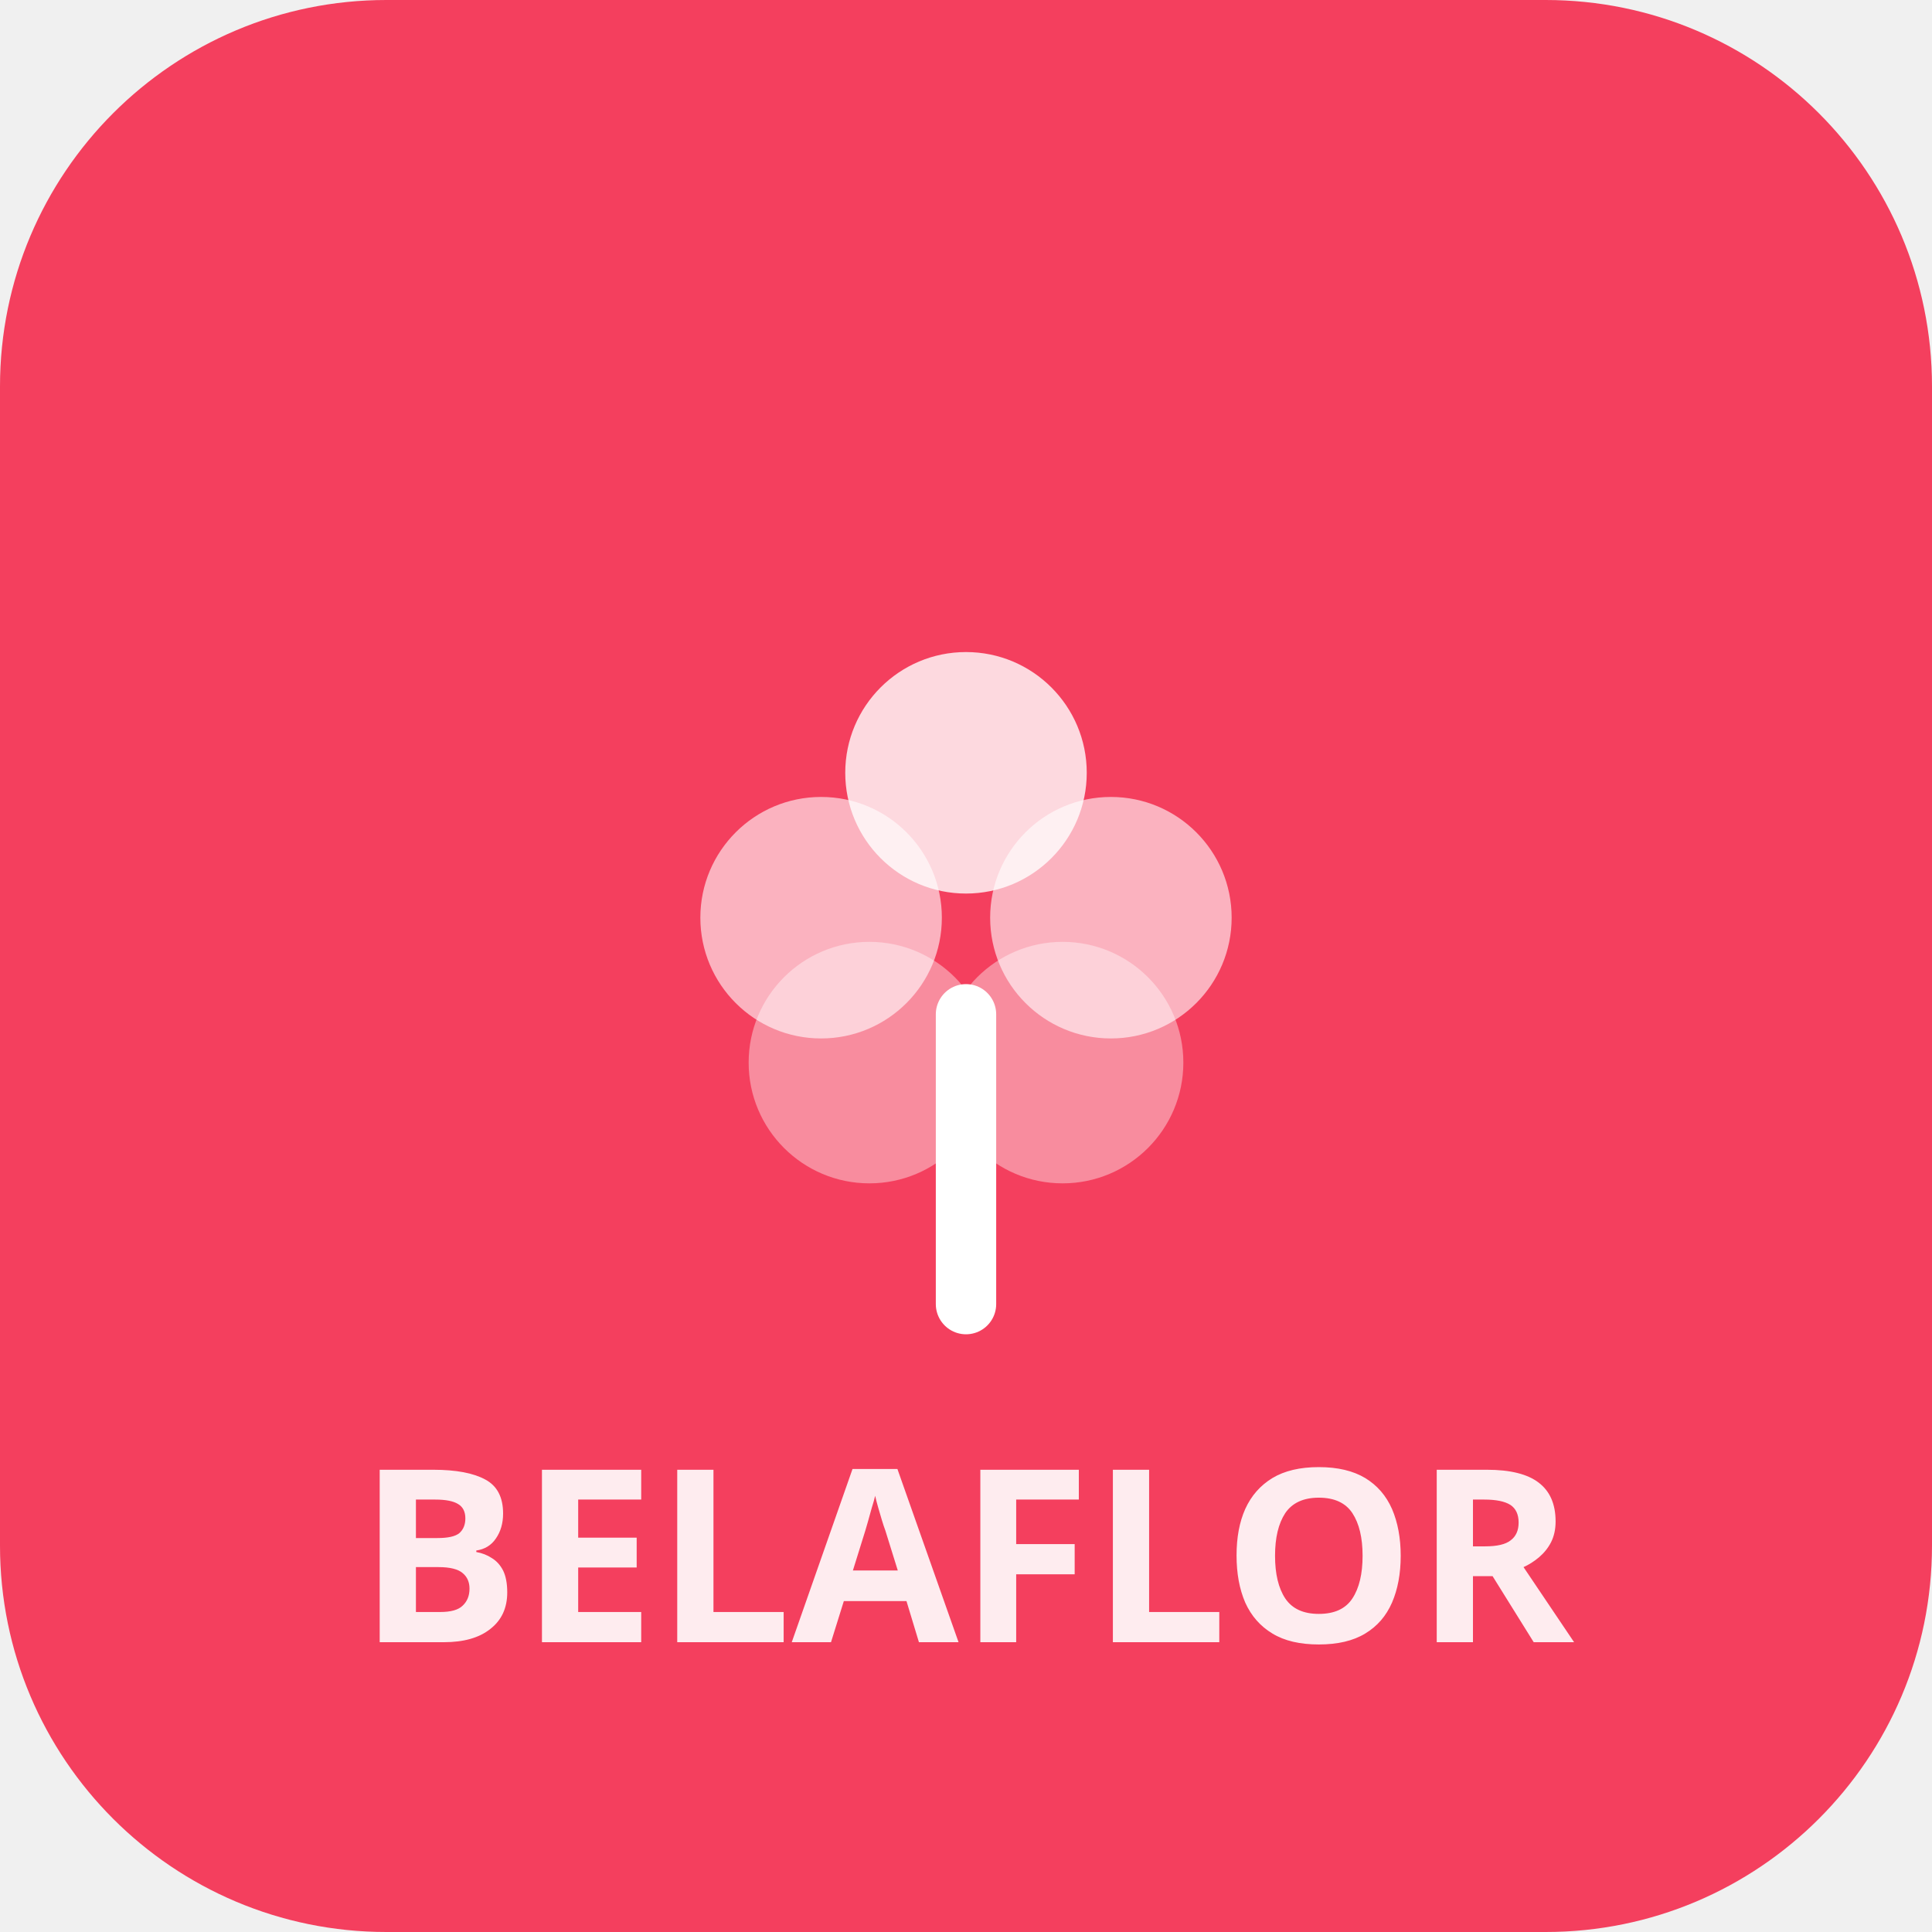
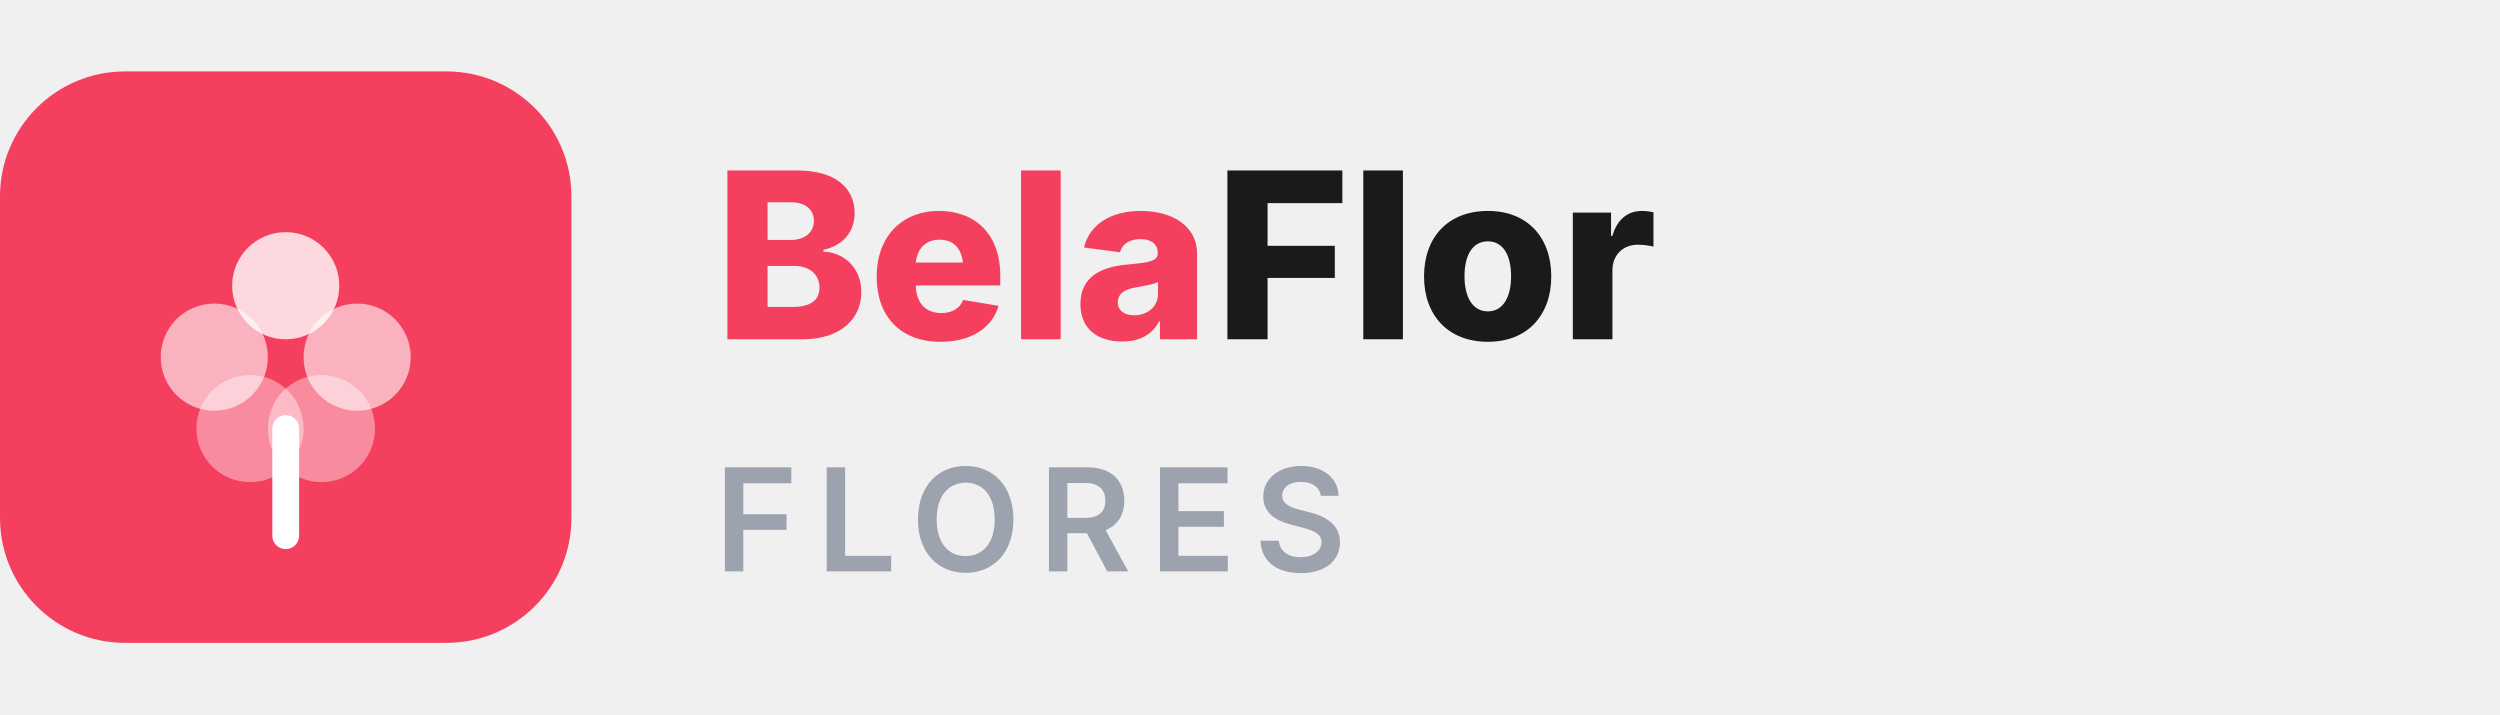
- <svg xmlns="http://www.w3.org/2000/svg" width="80" height="80" viewBox="0 0 80 80" fill="none">
-   <rect width="80" height="80" rx="16" fill="#F43F5E" />
-   <circle cx="40" cy="32" r="5" fill="white" opacity="0.8" />
-   <circle cx="34" cy="38" r="5" fill="white" opacity="0.6" />
-   <circle cx="46" cy="38" r="5" fill="white" opacity="0.6" />
-   <circle cx="36" cy="44" r="5" fill="white" opacity="0.4" />
-   <circle cx="44" cy="44" r="5" fill="white" opacity="0.4" />
-   <path d="M40 42 L40 54" stroke="white" stroke-width="2.5" stroke-linecap="round" />
-   <text x="40" y="68" text-anchor="middle" font-family="system-ui" font-size="10" font-weight="700" fill="white" opacity="0.9">BELAFLOR</text>
+ <svg xmlns="http://www.w3.org/2000/svg" width="140" height="40" viewBox="0 0 140 40" fill="none">
+   <rect x="0" y="4" width="32" height="32" rx="7" fill="#F43F5E" />
+   <circle cx="16" cy="16" r="3" fill="white" opacity="0.8" />
+   <circle cx="12" cy="20" r="3" fill="white" opacity="0.6" />
+   <circle cx="20" cy="20" r="3" fill="white" opacity="0.6" />
+   <circle cx="14" cy="24" r="3" fill="white" opacity="0.4" />
+   <circle cx="18" cy="24" r="3" fill="white" opacity="0.4" />
+   <path d="M16 24 L16 30" stroke="white" stroke-width="1.5" stroke-linecap="round" />
+   <text x="40" y="19" font-family="system-ui, -apple-system, sans-serif" font-size="13" font-weight="800" fill="#F43F5E">Bela</text>
+   <text x="68" y="19" font-family="system-ui, -apple-system, sans-serif" font-size="13" font-weight="800" fill="#1A1A1A">Flor</text>
+   <text x="40" y="32" font-family="system-ui, -apple-system, sans-serif" font-size="8" font-weight="600" fill="#9CA3AF" letter-spacing="1">FLORES</text>
</svg>
